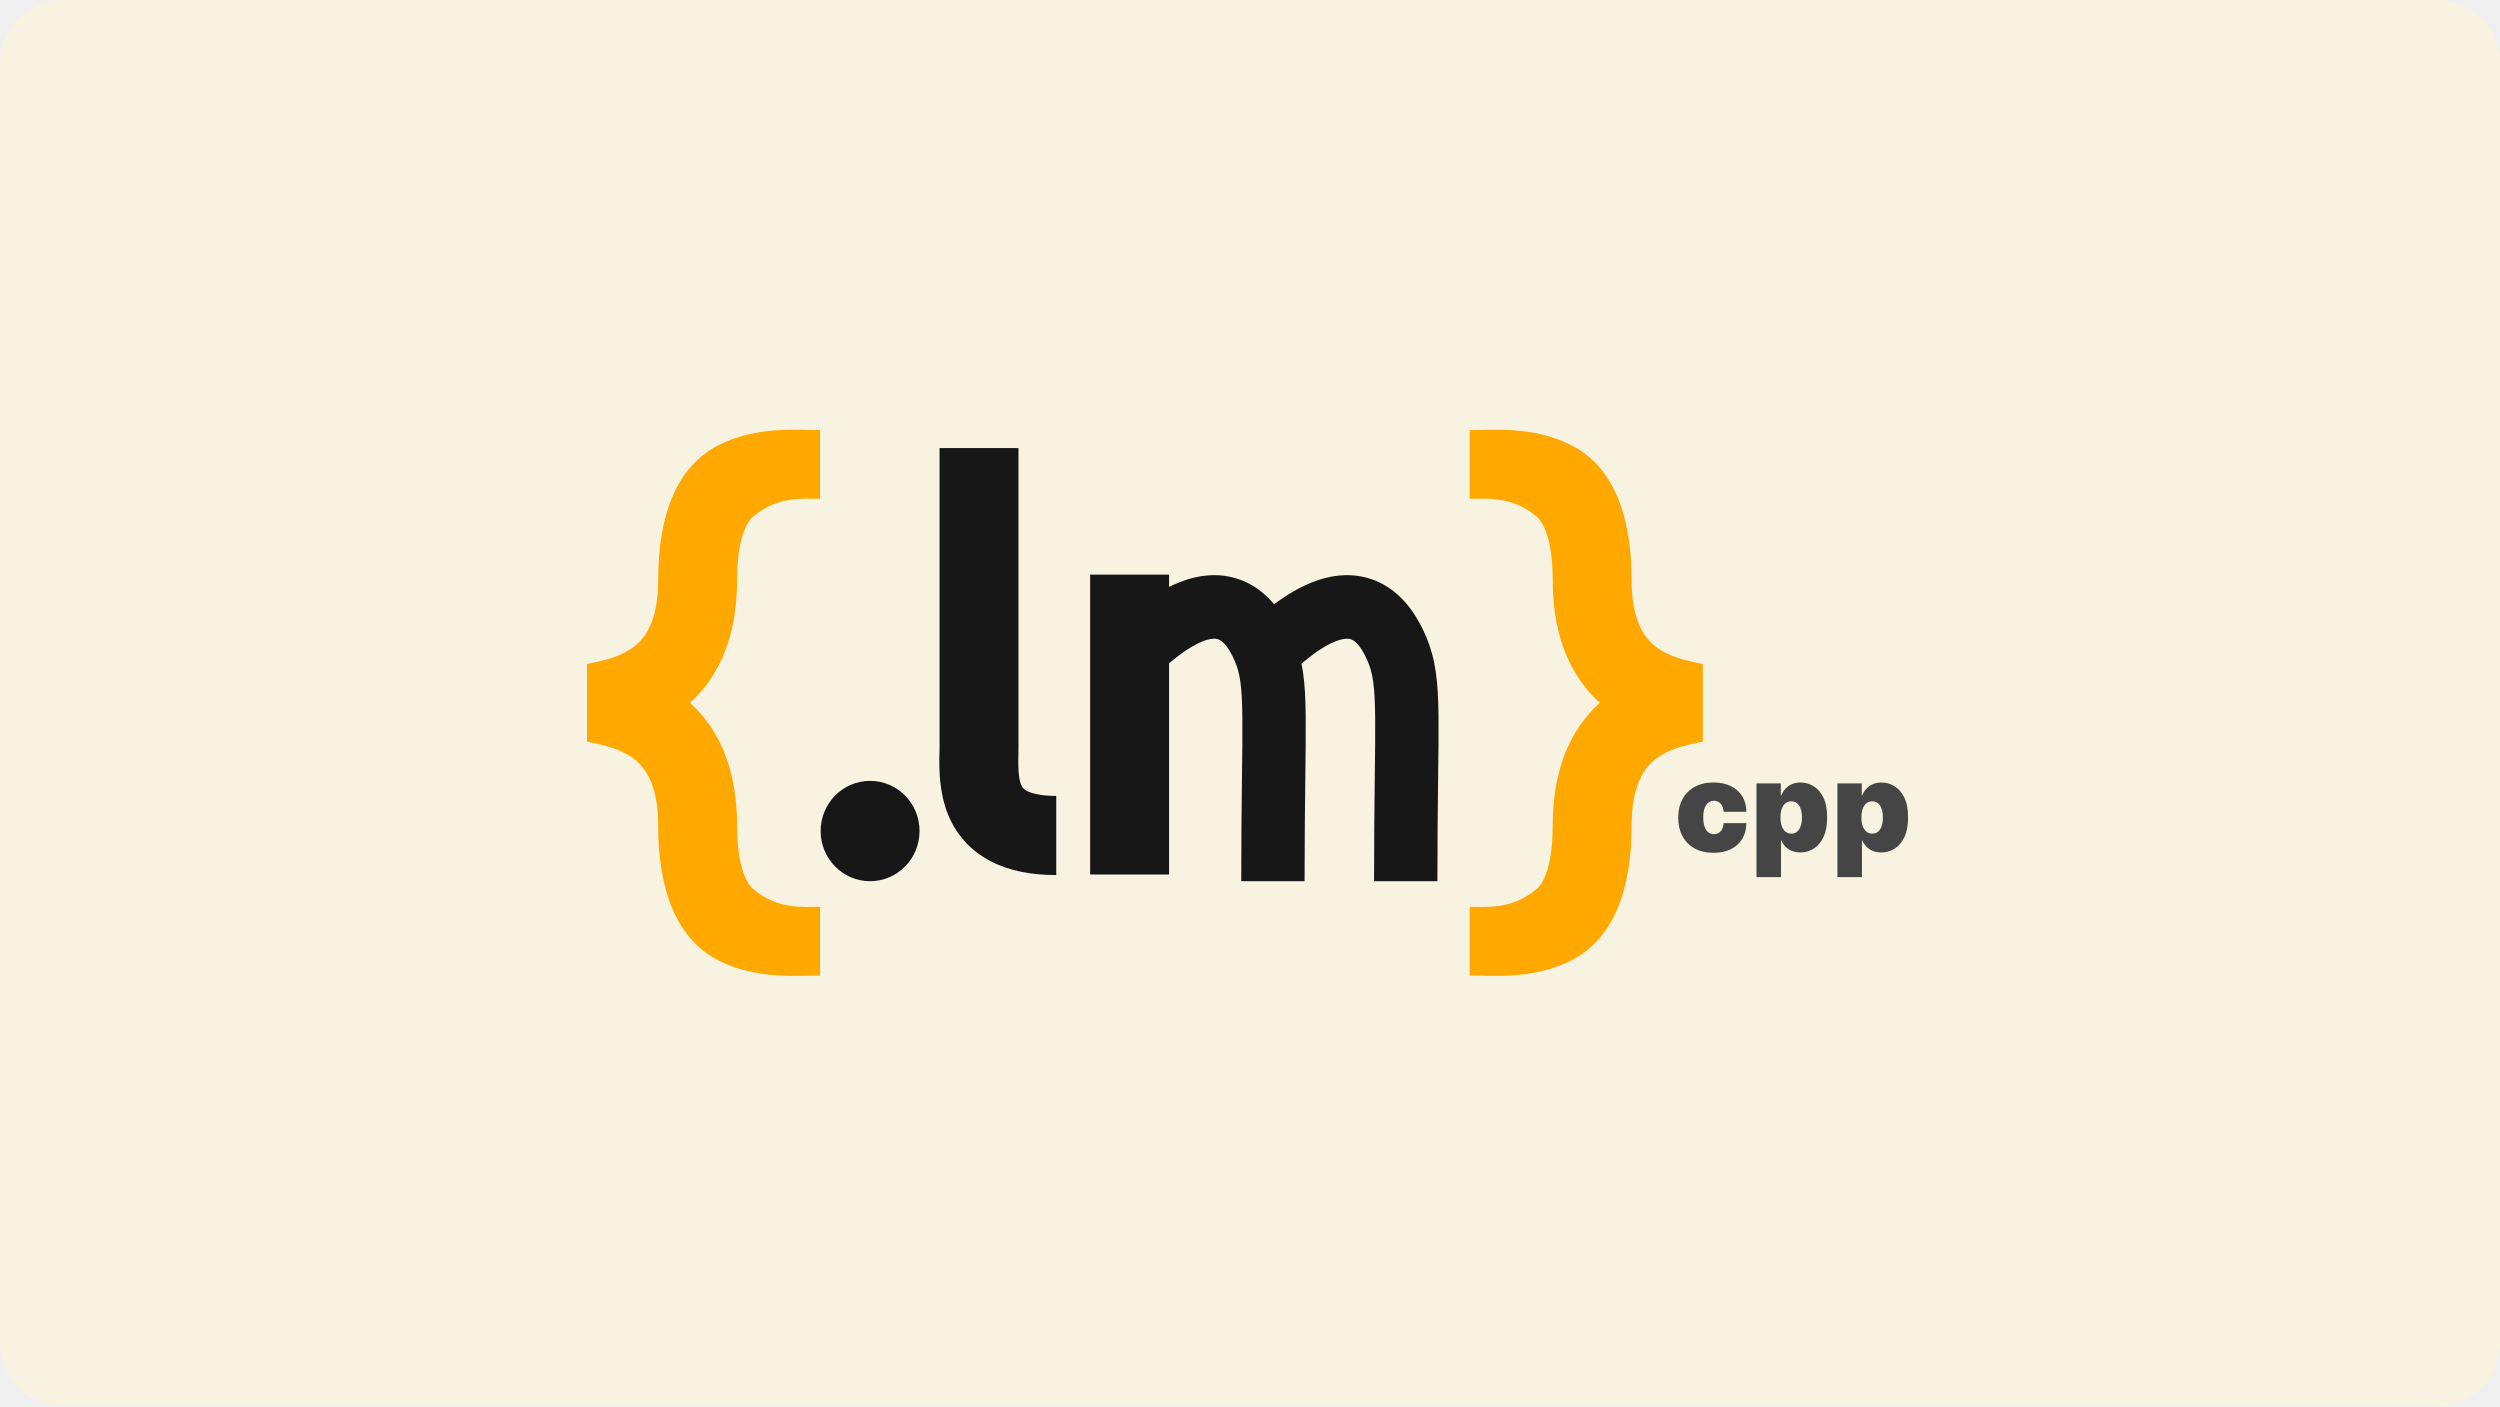
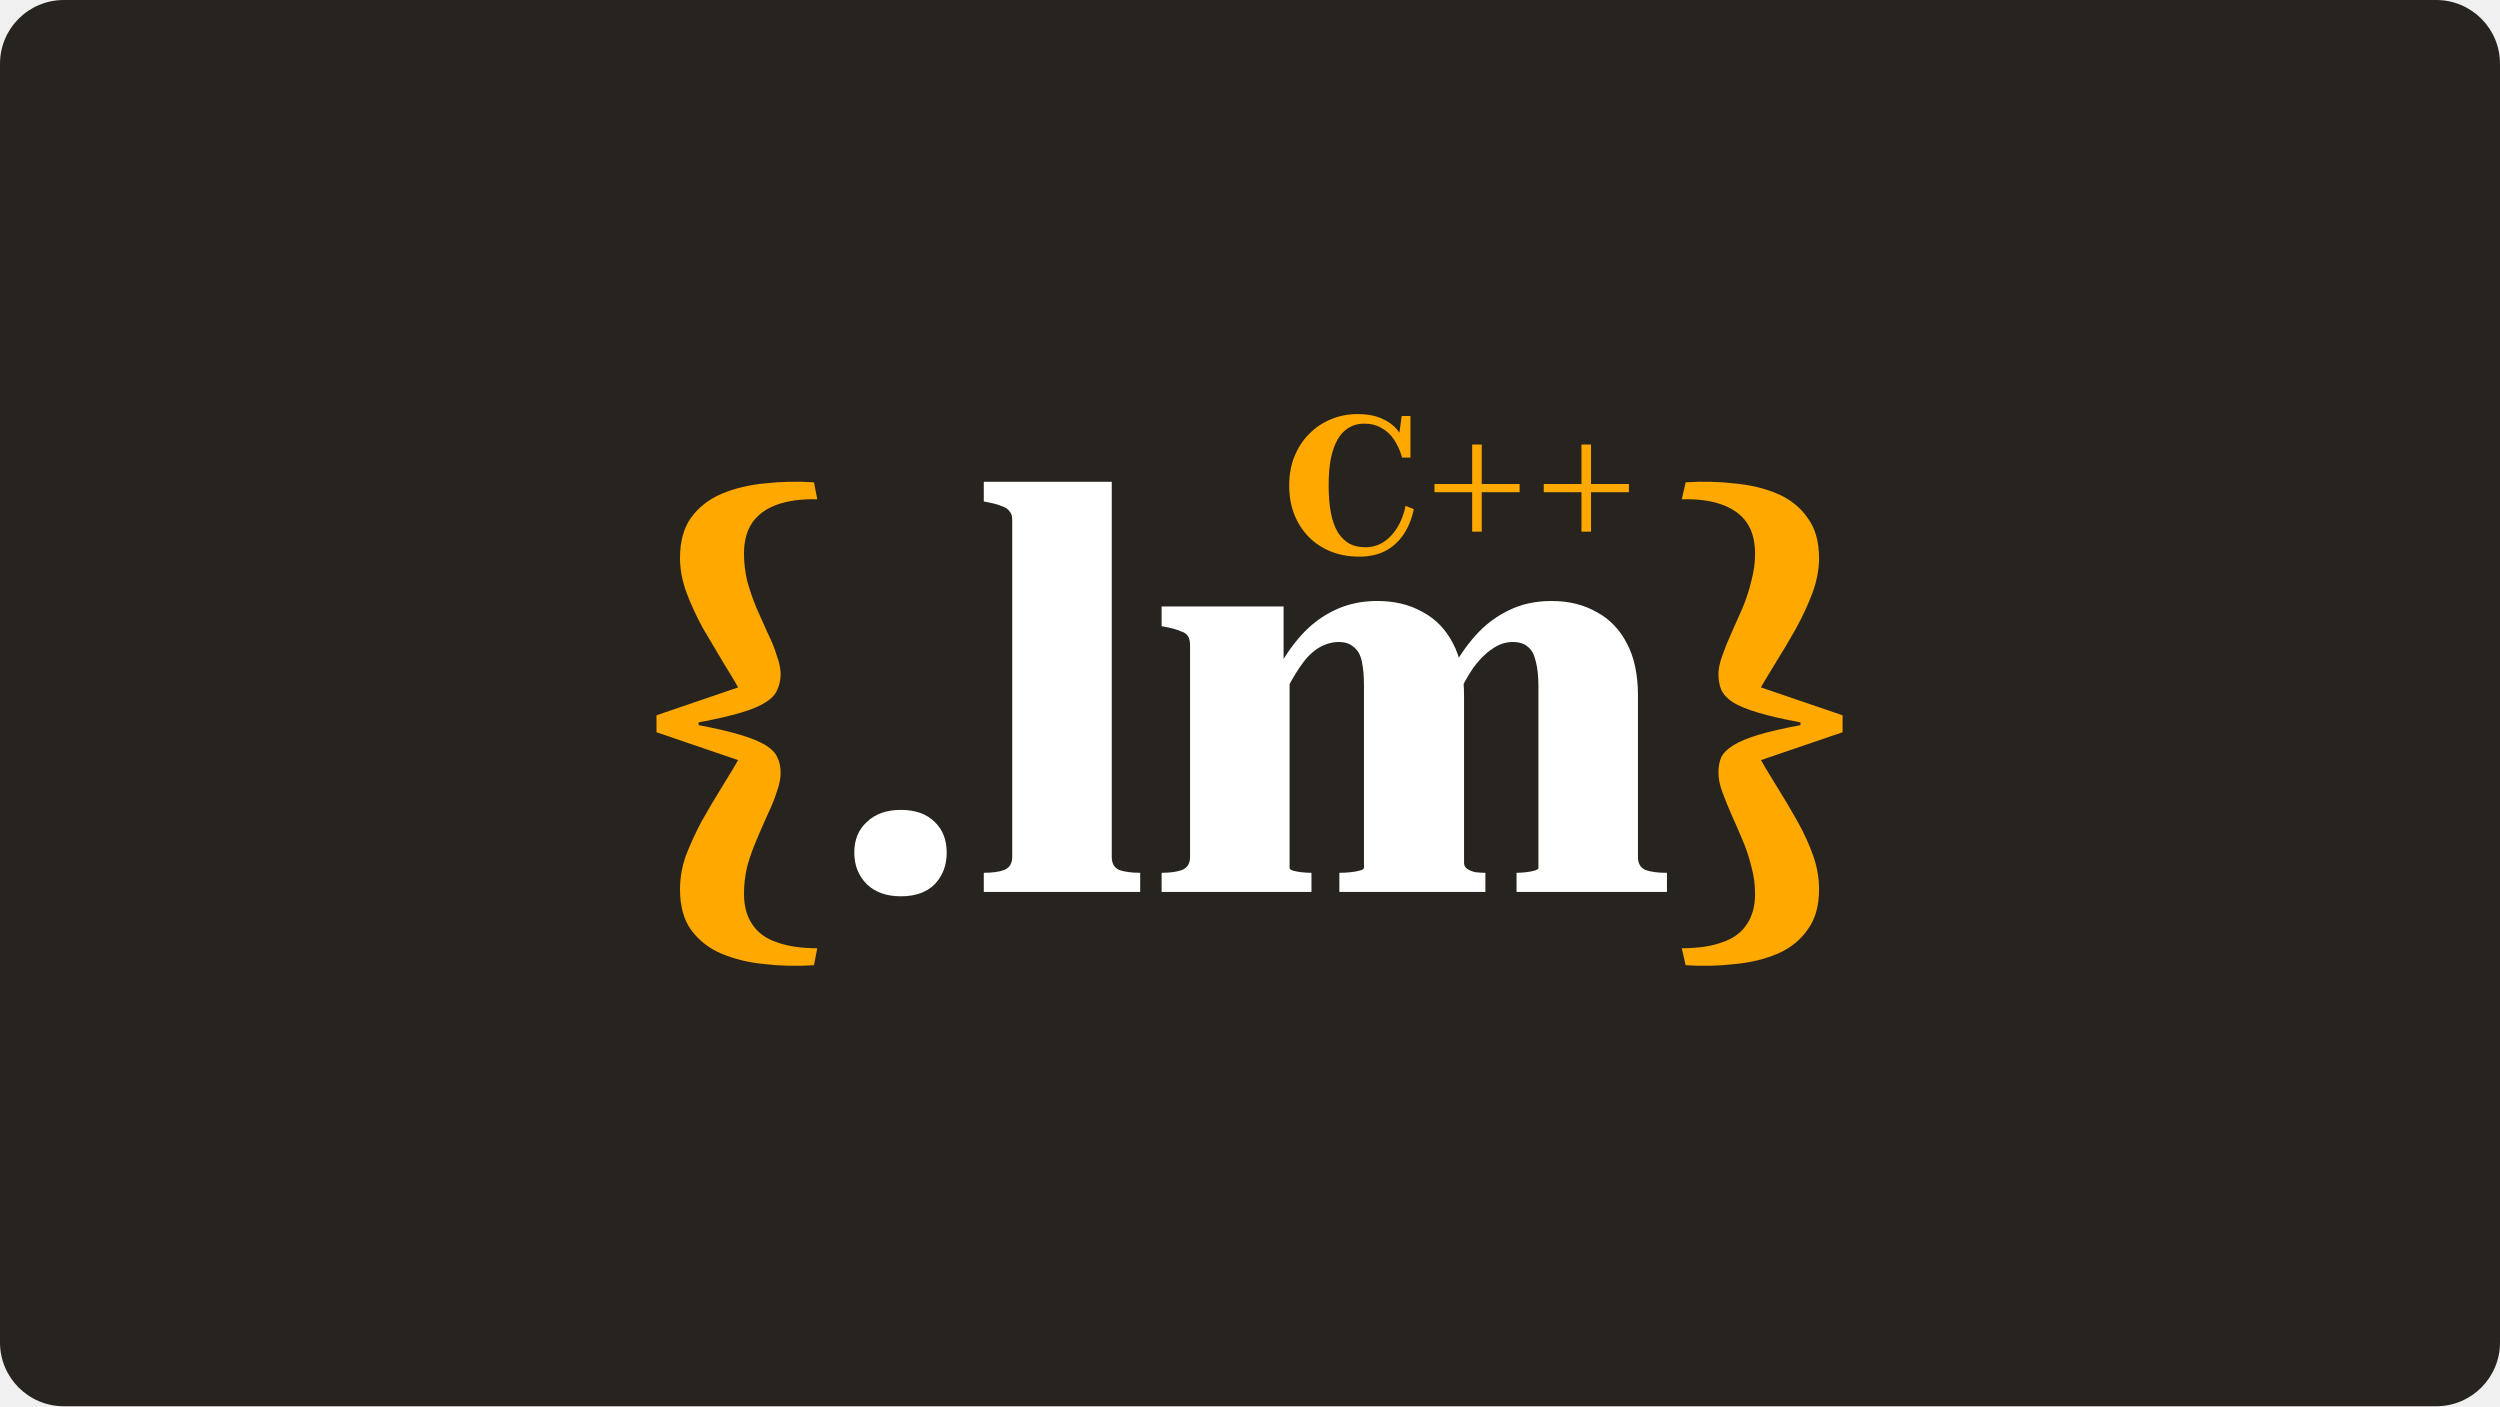
<svg xmlns="http://www.w3.org/2000/svg" width="1920" height="1080" viewBox="0 0 1920 1080" fill="none">
-   <rect width="1920" height="1080" rx="49" fill="#F8F3E1" />
-   <path d="M505.475 633.947C505.475 684.587 520.047 721.573 551.988 737.679C581.541 752.581 612.75 749.157 629.827 749.157V696.449C617.445 696.449 597.386 698.589 579.207 683.366C579.207 683.366 566.078 676.203 566.078 633.947C566.078 587.227 550.005 555.61 525.295 535.808C502.454 517.504 464.114 512.513 451 509.938V569.595C464.773 572.3 477.554 575.356 487.468 583.302C495.513 589.749 505.475 602.582 505.475 633.947Z" fill="#FFA800" />
-   <path d="M505.475 445.549C505.475 394.909 520.047 357.923 551.988 341.818C581.541 326.916 612.75 330.339 629.827 330.339V383.048C617.445 383.048 597.386 380.907 579.207 396.13C579.207 396.13 566.078 403.293 566.078 445.549C566.078 492.269 550.005 523.886 525.295 543.688C502.454 561.993 464.114 566.984 451 569.559V509.902C464.773 507.197 477.554 504.14 487.468 496.195C495.513 489.748 505.475 476.914 505.475 445.549Z" fill="#FFA800" />
-   <path d="M1253.08 633.947C1253.08 684.587 1238.51 721.573 1206.57 737.679C1177.02 752.581 1145.81 749.157 1128.73 749.157V696.449C1141.11 696.449 1161.17 698.589 1179.35 683.366C1179.35 683.366 1192.48 676.203 1192.48 633.947C1192.48 587.227 1208.55 555.61 1233.26 535.808C1256.1 517.504 1294.44 512.513 1307.56 509.938V569.595C1293.78 572.3 1281 575.356 1271.09 583.302C1263.04 589.749 1253.08 602.582 1253.08 633.947Z" fill="#FFA800" />
-   <path d="M1253.08 445.549C1253.08 394.909 1238.51 357.923 1206.57 341.818C1177.02 326.916 1145.81 330.339 1128.73 330.339V383.048C1141.11 383.048 1161.17 380.907 1179.35 396.13C1179.35 396.13 1192.48 403.293 1192.48 445.549C1192.48 492.269 1208.55 523.886 1233.26 543.688C1256.1 561.993 1294.44 566.984 1307.56 569.559V509.902C1293.78 507.197 1281 504.14 1271.09 496.195C1263.04 489.748 1253.08 476.914 1253.08 445.549Z" fill="#FFA800" />
-   <path d="M706.216 638.228C706.216 659.507 689.21 676.757 668.232 676.757C647.254 676.757 630.249 659.507 630.249 638.228C630.249 616.949 647.254 599.7 668.232 599.7C689.21 599.7 706.216 616.949 706.216 638.228Z" fill="#171717" />
-   <path d="M721.58 574.442V344.127H782.183V574.442C782.183 582.107 781.856 586.437 782.261 592.477C782.622 597.872 783.496 601.248 784.504 603.342C785.227 604.843 786.167 606.121 788.649 607.428C791.65 609.008 798.243 611.258 811.204 611.258V672.048C791.73 672.048 774.689 668.732 760.486 661.256C745.763 653.505 735.927 642.235 729.928 629.77C719.37 607.833 721.58 581.574 721.58 574.442Z" fill="#171717" />
-   <path d="M897.841 441.305V671.619H837.238V441.305H897.841Z" fill="#171717" />
-   <path d="M900.149 449.604C913.251 443.47 931.137 438.469 949.886 444.346C969.411 450.465 983.613 466.335 993.085 488.563C1000.77 506.594 1002.49 523.754 1002.78 550.072C1003.06 575.368 1001.92 615.235 1001.92 676.757H953.268C953.268 612.4 954.42 576.424 954.132 550.619C953.855 525.835 952.134 516.632 948.347 507.745C942.342 493.654 936.881 491.4 935.375 490.928C933.092 490.212 928.577 490.151 920.726 493.826C913.101 497.396 905.257 503.15 898.269 509.059C894.868 511.935 891.905 514.642 889.36 516.978C887.825 518.387 884.06 521.961 881.157 523.928L853.921 483.489C852.963 484.138 852.914 484.28 856.513 480.976C859.102 478.599 862.693 475.312 866.911 471.745C875.161 464.769 886.821 455.844 900.149 449.604Z" fill="#171717" />
-   <path d="M1002.15 449.604C1015.25 443.47 1033.14 438.469 1051.89 444.346C1071.41 450.465 1085.61 466.335 1095.09 488.563C1102.77 506.594 1104.49 523.754 1104.78 550.072C1105.07 575.368 1103.92 615.235 1103.92 676.757H1055.27C1055.27 612.4 1056.42 576.424 1056.13 550.619C1055.86 525.835 1054.13 516.632 1050.35 507.745C1044.34 493.654 1038.88 491.4 1037.38 490.928C1035.09 490.212 1030.58 490.151 1022.73 493.826C1015.1 497.396 1007.26 503.15 1000.27 509.059C996.869 511.935 993.905 514.642 991.361 516.978C989.825 518.387 986.061 521.961 983.158 523.928L955.922 483.489C954.963 484.138 954.915 484.28 958.514 480.976C961.103 478.599 964.693 475.312 968.911 471.745C977.162 464.769 988.822 455.844 1002.15 449.604Z" fill="#171717" />
-   <path d="M1316 654.955C1310.32 654.955 1305.45 653.83 1301.41 651.58C1297.36 649.307 1294.26 646.148 1292.1 642.102C1289.94 638.034 1288.86 633.318 1288.86 627.955C1288.86 622.591 1289.94 617.886 1292.1 613.841C1294.26 609.773 1297.36 606.614 1301.41 604.364C1305.45 602.091 1310.32 600.955 1316 600.955C1321.14 600.955 1325.58 601.886 1329.33 603.75C1333.1 605.591 1336.02 608.205 1338.09 611.591C1340.16 614.955 1341.2 618.909 1341.23 623.455H1323.77C1323.52 620.705 1322.73 618.614 1321.39 617.182C1320.07 615.727 1318.36 615 1316.27 615C1314.64 615 1313.2 615.477 1311.98 616.432C1310.75 617.364 1309.8 618.784 1309.11 620.693C1308.43 622.58 1308.09 624.955 1308.09 627.818C1308.09 630.682 1308.43 633.068 1309.11 634.977C1309.8 636.864 1310.75 638.284 1311.98 639.239C1313.2 640.17 1314.64 640.636 1316.27 640.636C1317.66 640.636 1318.89 640.318 1319.95 639.682C1321.02 639.023 1321.89 638.068 1322.55 636.818C1323.23 635.545 1323.64 634 1323.77 632.182H1341.23C1341.16 636.795 1340.1 640.818 1338.06 644.25C1336.01 647.659 1333.11 650.295 1329.36 652.159C1325.64 654.023 1321.18 654.955 1316 654.955ZM1348.99 673.636V601.636H1367.67V610.773H1368.08C1368.76 609 1369.76 607.375 1371.08 605.898C1372.4 604.398 1374.04 603.205 1375.99 602.318C1377.95 601.409 1380.22 600.955 1382.81 600.955C1386.26 600.955 1389.55 601.875 1392.66 603.716C1395.8 605.557 1398.34 608.455 1400.3 612.409C1402.28 616.364 1403.26 621.5 1403.26 627.818C1403.26 633.864 1402.32 638.875 1400.43 642.852C1398.57 646.83 1396.07 649.795 1392.93 651.75C1389.82 653.705 1386.4 654.682 1382.67 654.682C1380.22 654.682 1378.03 654.284 1376.09 653.489C1374.18 652.67 1372.55 651.568 1371.18 650.182C1369.84 648.773 1368.81 647.182 1368.08 645.409H1367.81V673.636H1348.99ZM1367.4 627.818C1367.4 630.364 1367.73 632.568 1368.39 634.432C1369.07 636.273 1370.03 637.705 1371.25 638.727C1372.5 639.727 1373.99 640.227 1375.72 640.227C1377.45 640.227 1378.91 639.739 1380.12 638.761C1381.34 637.761 1382.28 636.341 1382.91 634.5C1383.57 632.636 1383.9 630.409 1383.9 627.818C1383.9 625.227 1383.57 623.011 1382.91 621.17C1382.28 619.307 1381.34 617.886 1380.12 616.909C1378.91 615.909 1377.45 615.409 1375.72 615.409C1373.99 615.409 1372.5 615.909 1371.25 616.909C1370.03 617.886 1369.07 619.307 1368.39 621.17C1367.73 623.011 1367.4 625.227 1367.4 627.818ZM1411.15 673.636V601.636H1429.83V610.773H1430.24C1430.92 609 1431.92 607.375 1433.24 605.898C1434.56 604.398 1436.19 603.205 1438.15 602.318C1440.1 601.409 1442.38 600.955 1444.97 600.955C1448.42 600.955 1451.7 601.875 1454.82 603.716C1457.95 605.557 1460.5 608.455 1462.45 612.409C1464.43 616.364 1465.42 621.5 1465.42 627.818C1465.42 633.864 1464.48 638.875 1462.59 642.852C1460.73 646.83 1458.23 649.795 1455.09 651.75C1451.98 653.705 1448.56 654.682 1444.83 654.682C1442.38 654.682 1440.18 654.284 1438.25 653.489C1436.34 652.67 1434.7 651.568 1433.34 650.182C1432 648.773 1430.97 647.182 1430.24 645.409H1429.97V673.636H1411.15ZM1429.56 627.818C1429.56 630.364 1429.89 632.568 1430.55 634.432C1431.23 636.273 1432.18 637.705 1433.41 638.727C1434.66 639.727 1436.15 640.227 1437.88 640.227C1439.6 640.227 1441.07 639.739 1442.27 638.761C1443.5 637.761 1444.43 636.341 1445.07 634.5C1445.73 632.636 1446.06 630.409 1446.06 627.818C1446.06 625.227 1445.73 623.011 1445.07 621.17C1444.43 619.307 1443.5 617.886 1442.27 616.909C1441.07 615.909 1439.6 615.409 1437.88 615.409C1436.15 615.409 1434.66 615.909 1433.41 616.909C1432.18 617.886 1431.23 619.307 1430.55 621.17C1429.89 623.011 1429.56 625.227 1429.56 627.818Z" fill="#454545" />
+   <rect width="1920" height="1080" rx="49" fill="#27231F" />
+   <path d="M599.52 593.44C599.52 597.92 598.54 602.82 596.58 608.14C594.9 613.46 592.52 619.34 589.44 625.78C586.64 631.94 583.84 638.38 581.04 645.1C578.24 651.54 575.86 658.26 573.9 665.26C572.22 672.26 571.38 679.26 571.38 686.26C571.38 695.78 573.48 703.62 577.68 709.78C581.88 716.22 588.18 720.84 596.58 723.64C604.98 726.72 615.34 728.26 627.66 728.26L625.14 741.28C611.98 742.12 599.38 741.84 587.34 740.44C575.3 739.32 564.24 736.66 554.16 732.46C544.36 728.26 536.52 722.1 530.64 713.98C525.04 706.14 522.24 695.78 522.24 682.9C522.24 674.22 523.78 665.54 526.86 656.86C530.22 648.18 534.28 639.36 539.04 630.4C544.08 621.44 549.4 612.48 555 603.52C560.6 594.56 565.92 585.6 570.96 576.64L573.06 585.88L504.18 562.36V549.34L573.06 525.82L570.96 535.06C566.48 526.94 561.44 518.4 555.84 509.44C550.52 500.48 545.2 491.52 539.88 482.56C534.84 473.32 530.64 464.22 527.28 455.26C523.92 446.02 522.24 437.2 522.24 428.8C522.24 415.92 525.04 405.56 530.64 397.72C536.52 389.6 544.36 383.44 554.16 379.24C564.24 375.04 575.3 372.38 587.34 371.26C599.38 369.86 611.98 369.58 625.14 370.42L627.66 383.44C615.34 383.16 604.98 384.56 596.58 387.64C588.18 390.72 581.88 395.34 577.68 401.5C573.48 407.66 571.38 415.64 571.38 425.44C571.38 432.16 572.22 439.16 573.9 446.44C575.86 453.44 578.24 460.3 581.04 467.02C583.84 473.46 586.64 479.76 589.44 485.92C592.52 492.08 594.9 497.96 596.58 503.56C598.54 508.88 599.52 513.64 599.52 517.84C599.52 522.04 598.68 525.96 597 529.6C595.6 533.24 592.66 536.46 588.18 539.26C583.98 542.06 577.68 544.72 569.28 547.24C560.88 549.76 549.96 552.28 536.52 554.8V556.9C549.96 559.42 560.74 561.94 568.86 564.46C577.26 566.98 583.7 569.64 588.18 572.44C592.66 575.24 595.6 578.32 597 581.68C598.68 585.04 599.52 588.96 599.52 593.44ZM1319.76 593.44C1319.76 588.96 1320.46 585.04 1321.86 581.68C1323.54 578.32 1326.62 575.24 1331.1 572.44C1335.58 569.64 1341.88 566.98 1350 564.46C1358.4 561.94 1369.32 559.42 1382.76 556.9V554.8C1369.32 552.28 1358.4 549.76 1350 547.24C1341.6 544.72 1335.16 542.06 1330.68 539.26C1326.48 536.46 1323.54 533.24 1321.86 529.6C1320.46 525.96 1319.76 522.04 1319.76 517.84C1319.76 513.64 1320.74 508.88 1322.7 503.56C1324.66 497.96 1327.04 492.08 1329.84 485.92C1332.64 479.76 1335.44 473.46 1338.24 467.02C1341.04 460.3 1343.28 453.44 1344.96 446.44C1346.92 439.16 1347.9 432.16 1347.9 425.44C1347.9 415.64 1345.8 407.66 1341.6 401.5C1337.4 395.34 1331.1 390.72 1322.7 387.64C1314.58 384.56 1304.22 383.16 1291.62 383.44L1294.56 370.42C1307.44 369.58 1319.9 369.86 1331.94 371.26C1344.26 372.38 1355.32 375.04 1365.12 379.24C1374.92 383.44 1382.62 389.6 1388.22 397.72C1394.1 405.56 1397.04 415.92 1397.04 428.8C1397.04 437.2 1395.36 446.02 1392 455.26C1388.64 464.22 1384.44 473.32 1379.4 482.56C1374.36 491.52 1369.04 500.48 1363.44 509.44C1357.84 518.4 1352.8 526.94 1348.32 535.06L1346.22 525.82L1415.1 549.34V562.36L1346.22 585.88L1348.32 576.64C1353.36 585.6 1358.68 594.56 1364.28 603.52C1369.88 612.48 1375.2 621.44 1380.24 630.4C1385.28 639.36 1389.34 648.18 1392.42 656.86C1395.5 665.54 1397.04 674.22 1397.04 682.9C1397.04 695.78 1394.1 706.14 1388.22 713.98C1382.62 722.1 1374.92 728.26 1365.12 732.46C1355.32 736.66 1344.26 739.32 1331.94 740.44C1319.9 741.84 1307.44 742.12 1294.56 741.28L1291.62 728.26C1304.22 728.26 1314.58 726.72 1322.7 723.64C1331.1 720.84 1337.4 716.22 1341.6 709.78C1345.8 703.62 1347.9 695.78 1347.9 686.26C1347.9 679.26 1346.92 672.26 1344.96 665.26C1343.28 658.26 1341.04 651.54 1338.24 645.1C1335.44 638.38 1332.64 631.94 1329.84 625.78C1327.04 619.34 1324.66 613.46 1322.7 608.14C1320.74 602.82 1319.76 597.92 1319.76 593.44Z" fill="#FFA800" />
+   <path d="M691.795 688.36C680.875 688.36 672.195 685.28 665.755 679.12C659.315 672.68 656.095 664.56 656.095 654.76C656.095 644.96 659.315 637.12 665.755 631.24C672.195 625.08 680.875 622 691.795 622C702.995 622 711.675 625.08 717.835 631.24C723.995 637.12 727.075 644.96 727.075 654.76C727.075 664.56 723.995 672.68 717.835 679.12C711.675 685.28 702.995 688.36 691.795 688.36ZM853.827 370V658.12C853.827 663.16 855.787 666.52 859.707 668.2C863.907 669.6 869.087 670.3 875.247 670.3H875.667V685H755.547V670.3H755.967C762.127 670.3 767.167 669.6 771.087 668.2C775.287 666.52 777.387 663.16 777.387 658.12V399.4C777.387 396.32 776.687 394.08 775.287 392.68C774.167 391 772.347 389.74 769.827 388.9C767.307 387.78 763.947 386.8 759.747 385.96L755.547 385.12V370H853.827ZM892.129 685V670.3H892.549C898.709 670.3 903.749 669.6 907.669 668.2C911.869 666.52 913.969 663.16 913.969 658.12V495.58C913.969 492.5 913.409 490.12 912.289 488.44C911.169 486.76 909.209 485.5 906.409 484.66C903.889 483.54 900.529 482.56 896.329 481.72L892.129 480.88V465.76H985.789V510.7L990.409 512.8V666.52C990.409 667.36 991.249 668.06 992.929 668.62C994.889 669.18 997.129 669.6 999.649 669.88C1002.17 670.16 1004.41 670.3 1006.37 670.3H1007.21V685H892.129ZM1140.77 685H1028.63V670.3H1029.05C1031.57 670.3 1034.23 670.16 1037.03 669.88C1039.83 669.6 1042.21 669.18 1044.17 668.62C1046.41 668.06 1047.53 667.36 1047.53 666.52V527.08C1047.53 519.24 1046.97 512.8 1045.85 507.76C1044.73 502.72 1042.63 499.08 1039.55 496.84C1036.75 494.32 1032.97 493.06 1028.21 493.06C1022.61 493.06 1017.15 494.74 1011.83 498.1C1006.79 501.46 1002.17 506.36 997.969 512.8C993.769 518.96 989.709 526.24 985.789 534.64L979.909 516.58C985.509 505.66 991.949 496.14 999.229 488.02C1006.79 479.62 1015.33 473.18 1024.85 468.7C1034.65 463.94 1045.57 461.56 1057.61 461.56C1071.05 461.56 1082.67 464.36 1092.47 469.96C1102.55 475.28 1110.39 483.4 1115.99 494.32C1121.59 504.96 1124.39 518.26 1124.39 534.22V662.74C1124.39 664.7 1125.23 666.24 1126.91 667.36C1128.59 668.48 1130.69 669.32 1133.21 669.88C1135.73 670.16 1138.11 670.3 1140.35 670.3H1140.77V685ZM1280.21 685H1164.71V670.3H1165.13C1167.09 670.3 1169.33 670.16 1171.85 669.88C1174.37 669.6 1176.61 669.18 1178.57 668.62C1180.53 668.06 1181.51 667.36 1181.51 666.52V527.08C1181.51 519.24 1180.81 512.8 1179.41 507.76C1178.29 502.72 1176.33 499.08 1173.53 496.84C1170.73 494.32 1166.81 493.06 1161.77 493.06C1156.17 493.06 1150.85 494.88 1145.81 498.52C1140.77 501.88 1136.01 506.64 1131.53 512.8C1127.33 518.96 1123.27 526.24 1119.35 534.64L1113.89 516.58C1119.49 505.66 1125.93 496.14 1133.21 488.02C1140.77 479.62 1149.31 473.18 1158.83 468.7C1168.35 463.94 1179.27 461.56 1191.59 461.56C1204.75 461.56 1216.23 464.36 1226.03 469.96C1236.11 475.28 1243.95 483.4 1249.55 494.32C1255.15 504.96 1257.95 518.26 1257.95 534.22V658.12C1257.95 663.16 1259.91 666.52 1263.83 668.2C1268.03 669.6 1273.07 670.3 1278.95 670.3H1280.21V685Z" fill="white" />
+   <path d="M1047.55 325.35C1043.15 325.35 1039.25 326.4 1035.85 328.5C1032.45 330.5 1029.6 333.5 1027.3 337.5C1025 341.5 1023.25 346.45 1022.05 352.35C1020.95 358.25 1020.4 365.05 1020.4 372.75C1020.4 381.05 1021 388.2 1022.2 394.2C1023.4 400.2 1025.2 405.15 1027.6 409.05C1030.1 412.85 1033.05 415.7 1036.45 417.6C1039.95 419.4 1043.95 420.3 1048.45 420.3C1053.65 420.3 1058.3 419 1062.4 416.4C1066.6 413.7 1070.15 410 1073.05 405.3C1076.05 400.5 1078.2 394.9 1079.5 388.5L1085.8 391.05C1084.3 398.25 1081.75 404.6 1078.15 410.1C1074.55 415.6 1069.9 419.9 1064.2 423C1058.5 426 1051.7 427.5 1043.8 427.5C1036 427.5 1028.8 426.2 1022.2 423.6C1015.7 421 1010.05 417.3 1005.25 412.5C1000.45 407.6 996.7 401.8 994 395.1C991.4 388.4 990.1 380.95 990.1 372.75C990.1 364.55 991.45 357.15 994.15 350.55C996.85 343.85 1000.6 338.1 1005.4 333.3C1010.2 328.4 1015.75 324.65 1022.05 322.05C1028.45 319.35 1035.3 318 1042.6 318C1049.8 318 1055.9 319.1 1060.9 321.3C1065.9 323.4 1069.95 326.3 1073.05 330C1076.15 333.7 1078.35 337.85 1079.65 342.45L1073.8 339.3L1076.5 319.5H1083.25V351.45H1076.8C1075.4 346.35 1073.4 341.85 1070.8 337.95C1068.3 334.05 1065.1 331 1061.2 328.8C1057.4 326.5 1052.85 325.35 1047.55 325.35ZM1130.62 341.4H1137.97V408.3H1130.62V341.4ZM1167.07 371.7V378H1101.67V371.7H1167.07ZM1214.56 341.4H1221.91V408.3H1214.56V341.4ZM1251.01 371.7V378H1185.61V371.7H1251.01Z" fill="#FFA800" />
</svg>
